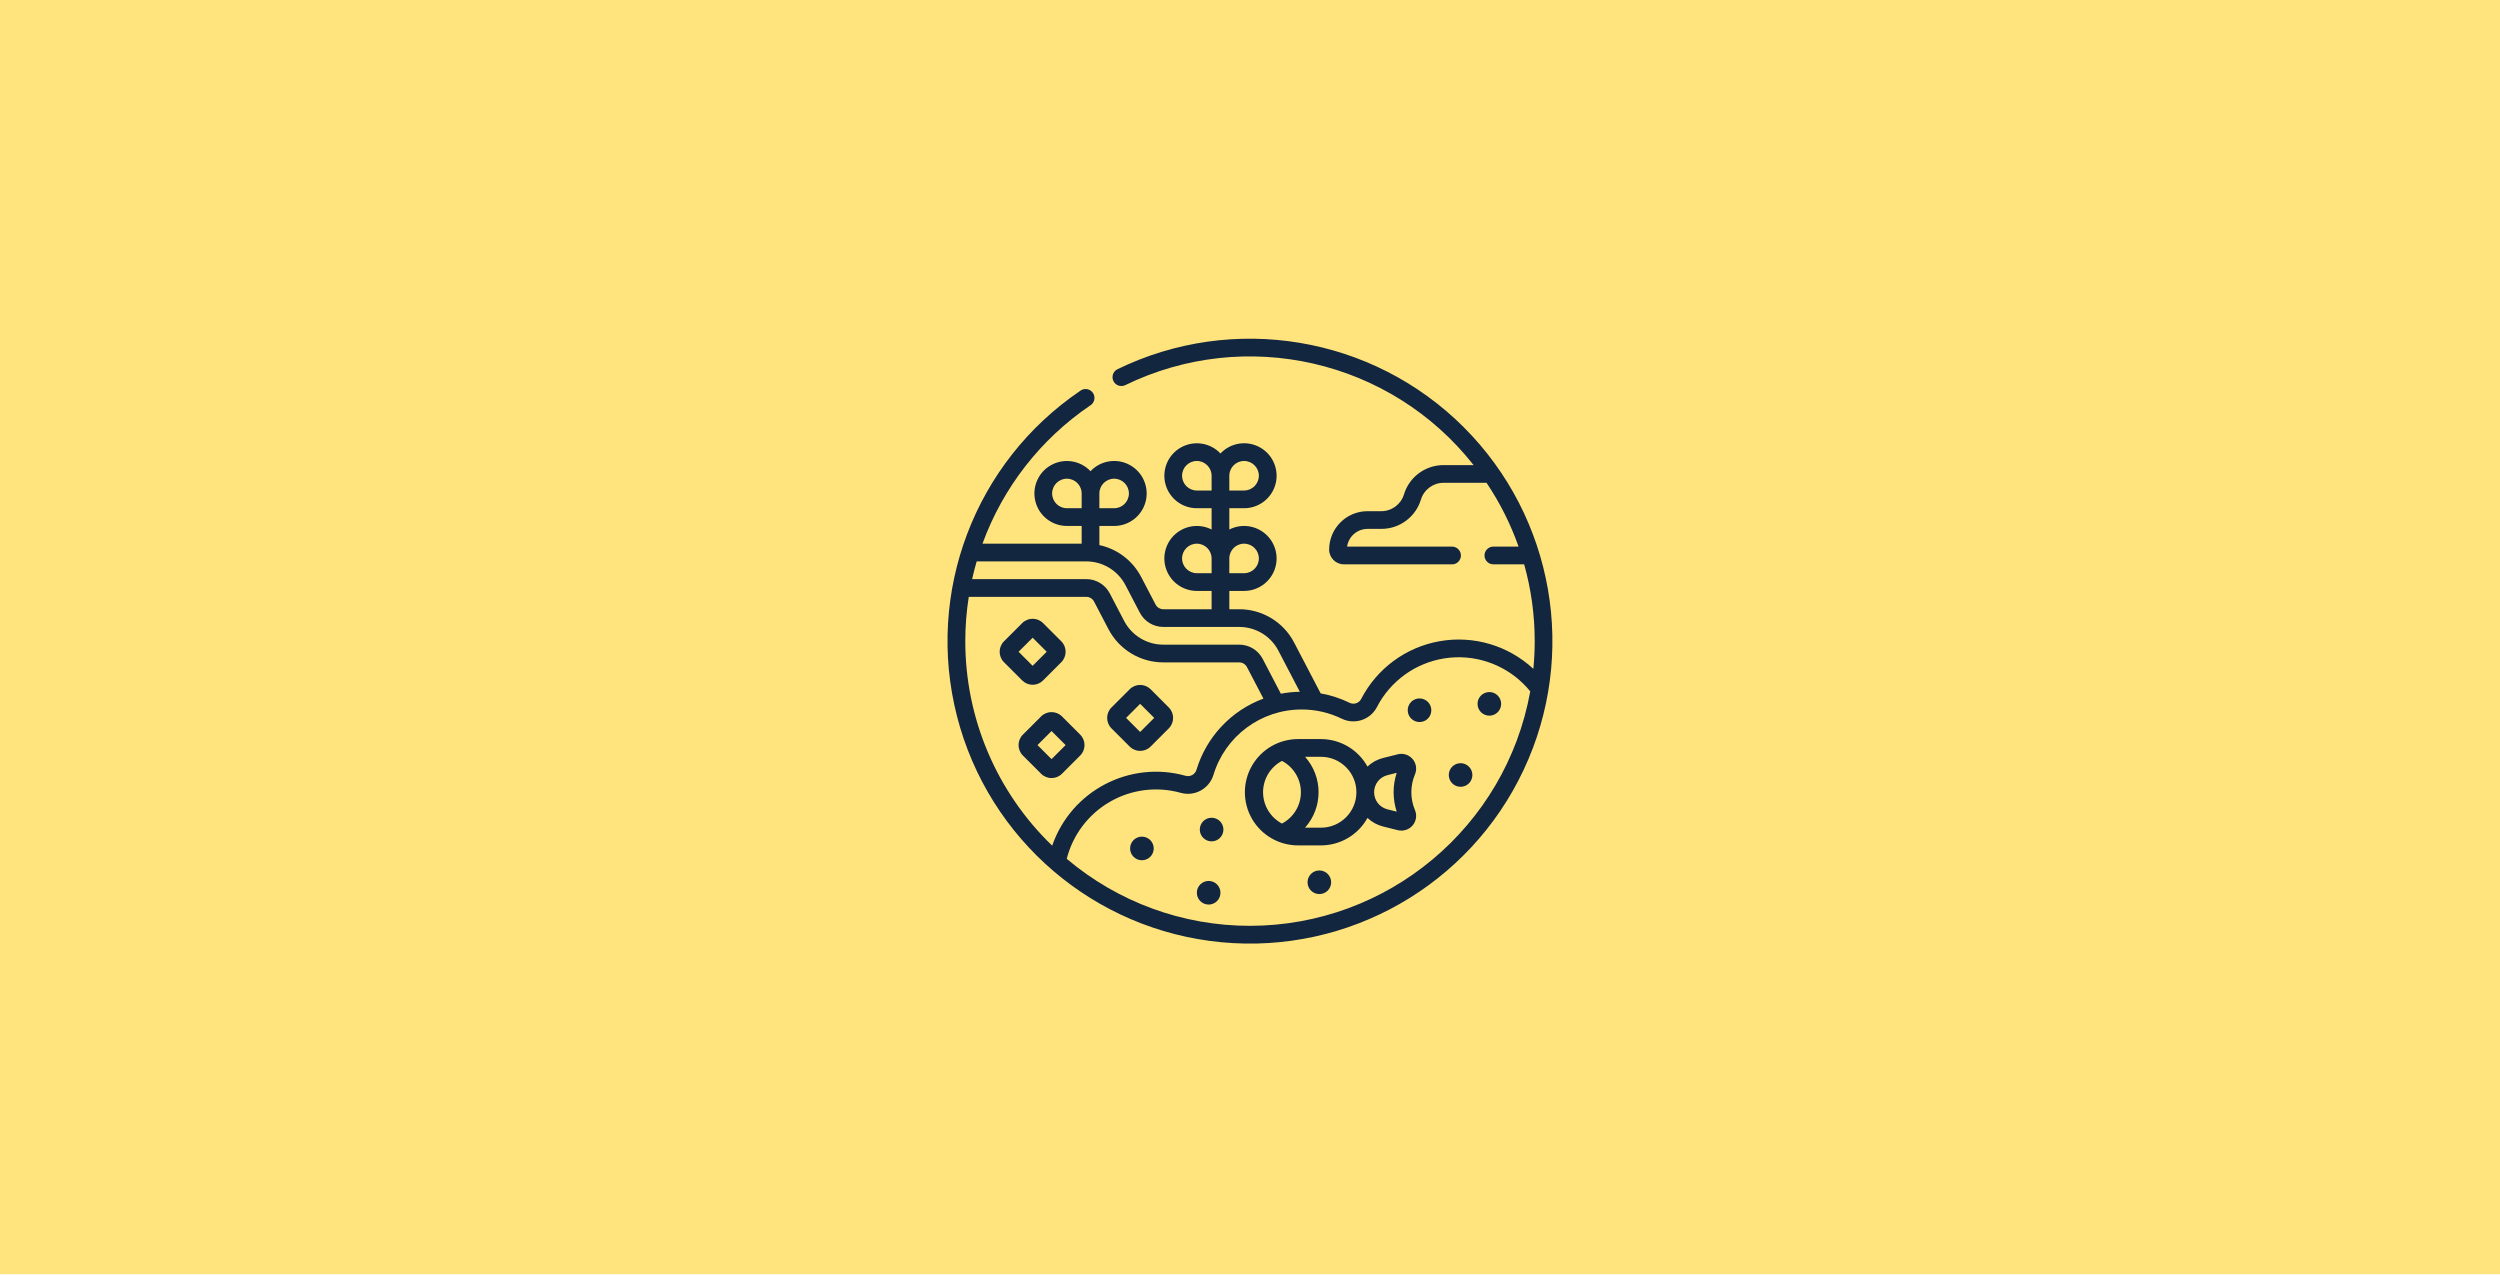
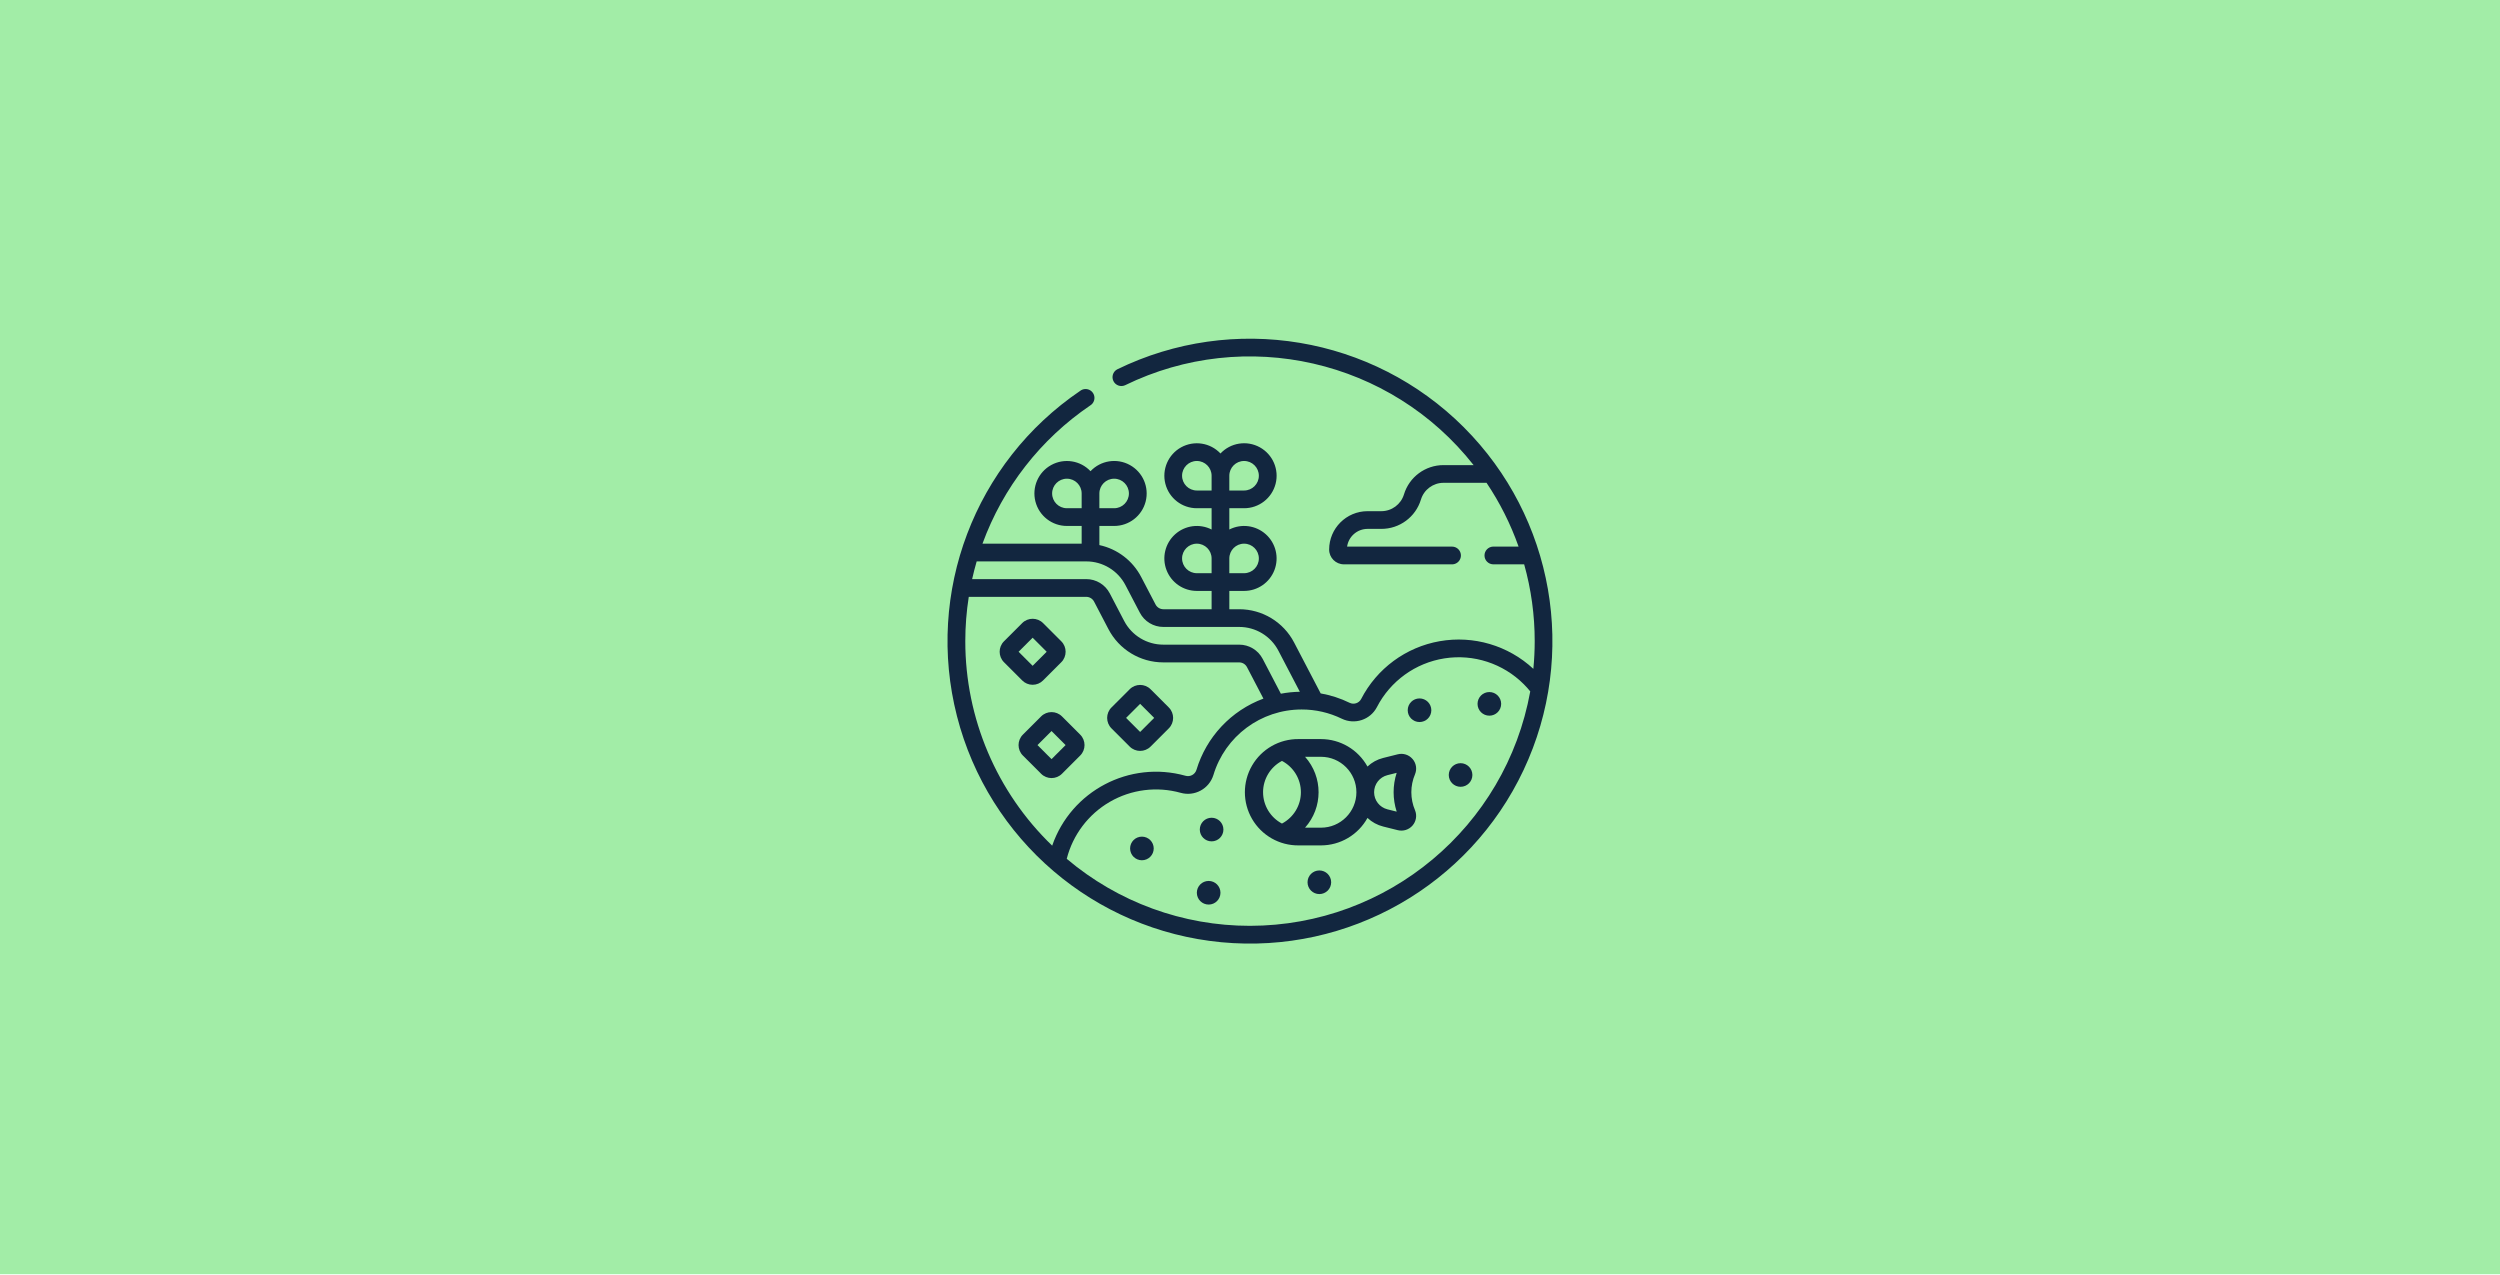
<svg xmlns="http://www.w3.org/2000/svg" width="620" height="316" viewBox="0 0 620 316">
-   <g id="Grupo_95549" data-name="Grupo 95549" transform="translate(3330 10126)">
-     <rect id="Rectángulo_24436" data-name="Rectángulo 24436" width="620" height="316" transform="translate(-3330 -10126)" fill="#ffd947" opacity="0.7" />
+   <g id="Grupo_99999" data-name="Grupo 99999" transform="translate(3330 10126)">
+     <rect id="Rectángulo_24436" data-name="Rectángulo 24436" width="620" height="316" transform="translate(-3330 -10126)" fill="#7ae582" opacity="0.7" />
    <g id="Grupo_95515" data-name="Grupo 95515" transform="translate(-3276 -10223)">
      <path id="Trazado_152291" data-name="Trazado 152291" d="M309.033,202.967a75.059,75.059,0,0,0-85.995-14.354,2.2,2.2,0,0,0,1.934,3.946,70.607,70.607,0,0,1,86.484,19.789h-7.438a10.238,10.238,0,0,0-9.835,7.264,5.863,5.863,0,0,1-5.634,4.161h-3.4a9.533,9.533,0,0,0-9.521,9.522,3.666,3.666,0,0,0,3.662,3.662h26.7a2.2,2.2,0,1,0,0-4.394h-25.91a5.134,5.134,0,0,1,5.075-4.4h3.4a10.237,10.237,0,0,0,9.834-7.264,5.865,5.865,0,0,1,5.634-4.162h10.639a70.487,70.487,0,0,1,7.945,15.821H316.24a2.2,2.2,0,0,0,0,4.394h7.754A70.415,70.415,0,0,1,326.606,256c0,2.319-.116,4.611-.335,6.873a27.213,27.213,0,0,0-42.709,7.488,2.165,2.165,0,0,1-2.86.933,26.888,26.888,0,0,0-7.175-2.329l-6.581-12.611a15.334,15.334,0,0,0-13.635-8.264h-2.437v-4.541h3.661a8.056,8.056,0,1,0-3.662-15.229v-5.279h3.662a8.057,8.057,0,1,0-5.859-13.578,8.054,8.054,0,1,0-5.86,13.578h3.662v5.279a8.055,8.055,0,1,0-3.662,15.229h3.662v4.541H234.519a2.187,2.187,0,0,1-1.945-1.181l-3.557-6.811a15.323,15.323,0,0,0-10.371-7.917v-4.745h3.663a8.057,8.057,0,1,0-5.86-13.578,8.054,8.054,0,1,0-5.859,13.578h3.662v4.4h-24.6a70.67,70.67,0,0,1,26.715-34.276,2.2,2.2,0,1,0-2.469-3.635,75.006,75.006,0,1,0,95.132,9.045Zm-54.5,28.863a3.662,3.662,0,0,1,0,7.324h-3.662v-3.662a3.666,3.666,0,0,1,3.662-3.662Zm0-20.508a3.662,3.662,0,0,1,0,7.324h-3.662v-3.662a3.666,3.666,0,0,1,3.662-3.662Zm-15.381,3.662a3.662,3.662,0,0,1,7.324,0v3.662h-3.662A3.666,3.666,0,0,1,239.154,214.984Zm0,20.508a3.662,3.662,0,1,1,7.324,0v3.662h-3.662A3.666,3.666,0,0,1,239.154,235.492Zm-16.845-19.775a3.662,3.662,0,0,1,0,7.324h-3.663v-3.662A3.666,3.666,0,0,1,222.309,215.717Zm-15.381,3.662a3.662,3.662,0,1,1,7.324,0v3.662H210.59A3.666,3.666,0,0,1,206.928,219.379Zm8.455,16.849a10.953,10.953,0,0,1,9.739,5.9l3.556,6.81a6.564,6.564,0,0,0,5.842,3.543h18.791a10.951,10.951,0,0,1,9.738,5.9l5.312,10.179a27.3,27.3,0,0,0-4.706.479l-4.5-8.623a6.569,6.569,0,0,0-5.843-3.543H234.519a10.95,10.95,0,0,1-9.738-5.9l-3.555-6.814a6.577,6.577,0,0,0-5.844-3.54H187.088q.494-2.218,1.129-4.394ZM185.394,256a70.632,70.632,0,0,1,.859-10.983h29.13a2.193,2.193,0,0,1,1.948,1.18l3.554,6.811a15.331,15.331,0,0,0,13.634,8.265h18.792a2.187,2.187,0,0,1,1.945,1.181l4.073,7.8a27.224,27.224,0,0,0-16.618,17.7A2.2,2.2,0,0,1,240,289.389a27.239,27.239,0,0,0-33.058,17.336A70.4,70.4,0,0,1,185.394,256ZM256,326.605a70.291,70.291,0,0,1-45.449-16.619,22.836,22.836,0,0,1,28.264-16.365,6.616,6.616,0,0,0,8.106-4.4,22.836,22.836,0,0,1,21.87-16.268,22.615,22.615,0,0,1,9.986,2.293,6.583,6.583,0,0,0,8.69-2.868,22.827,22.827,0,0,1,36.436-5.691,23.323,23.323,0,0,1,1.6,1.777A70.722,70.722,0,0,1,256,326.605Z" fill="#12263f" />
      <path id="Trazado_152292" data-name="Trazado 152292" d="M296.3,285.219a3.643,3.643,0,0,0-3.652-1.152l-3.627.907a8.736,8.736,0,0,0-3.89,2.13,13.194,13.194,0,0,0-11.537-6.812h-5.566a13.184,13.184,0,1,0,0,26.367H273.6a13.2,13.2,0,0,0,11.537-6.811,8.736,8.736,0,0,0,3.89,2.13l3.627.906a3.659,3.659,0,0,0,4.278-4.929,11.383,11.383,0,0,1,0-8.957,3.642,3.642,0,0,0-.626-3.779Zm-37.062,8.257a8.8,8.8,0,0,1,4.688-7.77,8.774,8.774,0,0,1,0,15.539A8.8,8.8,0,0,1,259.241,293.476Zm14.356,8.789h-3.943a13.191,13.191,0,0,0,.005-17.578H273.6a8.789,8.789,0,0,1,0,17.578Zm18.783-3.978-2.29-.573a4.369,4.369,0,0,1,0-8.477l2.289-.573A15.579,15.579,0,0,0,292.38,298.287Z" fill="#12263f" />
      <path id="Trazado_152293" data-name="Trazado 152293" d="M226.164,282.153a3.666,3.666,0,0,0,5.179,0l4.521-4.52a3.667,3.667,0,0,0,0-5.18l-4.521-4.52a3.666,3.666,0,0,0-5.179,0l-4.52,4.52a3.667,3.667,0,0,0,0,5.18Zm2.59-10.6,3.484,3.485-3.484,3.485-3.485-3.485Z" fill="#12263f" />
      <path id="Trazado_152294" data-name="Trazado 152294" d="M209.371,288.891l4.52-4.52a3.666,3.666,0,0,0,0-5.179l-4.52-4.521a3.668,3.668,0,0,0-5.179,0l-4.521,4.521a3.668,3.668,0,0,0,0,5.179l4.521,4.52A3.666,3.666,0,0,0,209.371,288.891Zm-6.074-7.11,3.484-3.484,3.485,3.484-3.485,3.485Z" fill="#12263f" />
      <path id="Trazado_152295" data-name="Trazado 152295" d="M204.683,265.746l4.52-4.52a3.666,3.666,0,0,0,0-5.179l-4.52-4.52a3.666,3.666,0,0,0-5.179,0l-4.52,4.52a3.666,3.666,0,0,0,0,5.179l4.52,4.52A3.643,3.643,0,0,0,204.683,265.746Zm-2.589-10.594,3.484,3.485-3.484,3.484-3.485-3.484Z" fill="#12263f" />
      <path id="Trazado_152296" data-name="Trazado 152296" d="M298.041,270.209a2.929,2.929,0,1,0,2.93,2.93A2.933,2.933,0,0,0,298.041,270.209Z" fill="#12263f" />
      <path id="Trazado_152297" data-name="Trazado 152297" d="M246.478,299.8a2.929,2.929,0,1,0,2.93,2.93A2.933,2.933,0,0,0,246.478,299.8Z" fill="#12263f" />
      <path id="Trazado_152298" data-name="Trazado 152298" d="M229.193,304.486a2.93,2.93,0,1,0,2.93,2.93A2.933,2.933,0,0,0,229.193,304.486Z" fill="#12263f" />
      <path id="Trazado_152299" data-name="Trazado 152299" d="M273.2,312.871a2.93,2.93,0,1,0,2.93,2.93A2.933,2.933,0,0,0,273.2,312.871Z" fill="#12263f" />
      <path id="Trazado_152300" data-name="Trazado 152300" d="M245.746,315.473a2.93,2.93,0,1,0,2.93,2.929A2.933,2.933,0,0,0,245.746,315.473Z" fill="#12263f" />
      <path id="Trazado_152301" data-name="Trazado 152301" d="M308.223,286.269a2.929,2.929,0,1,0,2.93,2.93A2.933,2.933,0,0,0,308.223,286.269Z" fill="#12263f" />
      <path id="Trazado_152302" data-name="Trazado 152302" d="M315.361,268.628a2.93,2.93,0,1,0,2.929,2.929A2.933,2.933,0,0,0,315.361,268.628Z" fill="#12263f" />
    </g>
  </g>
</svg>
